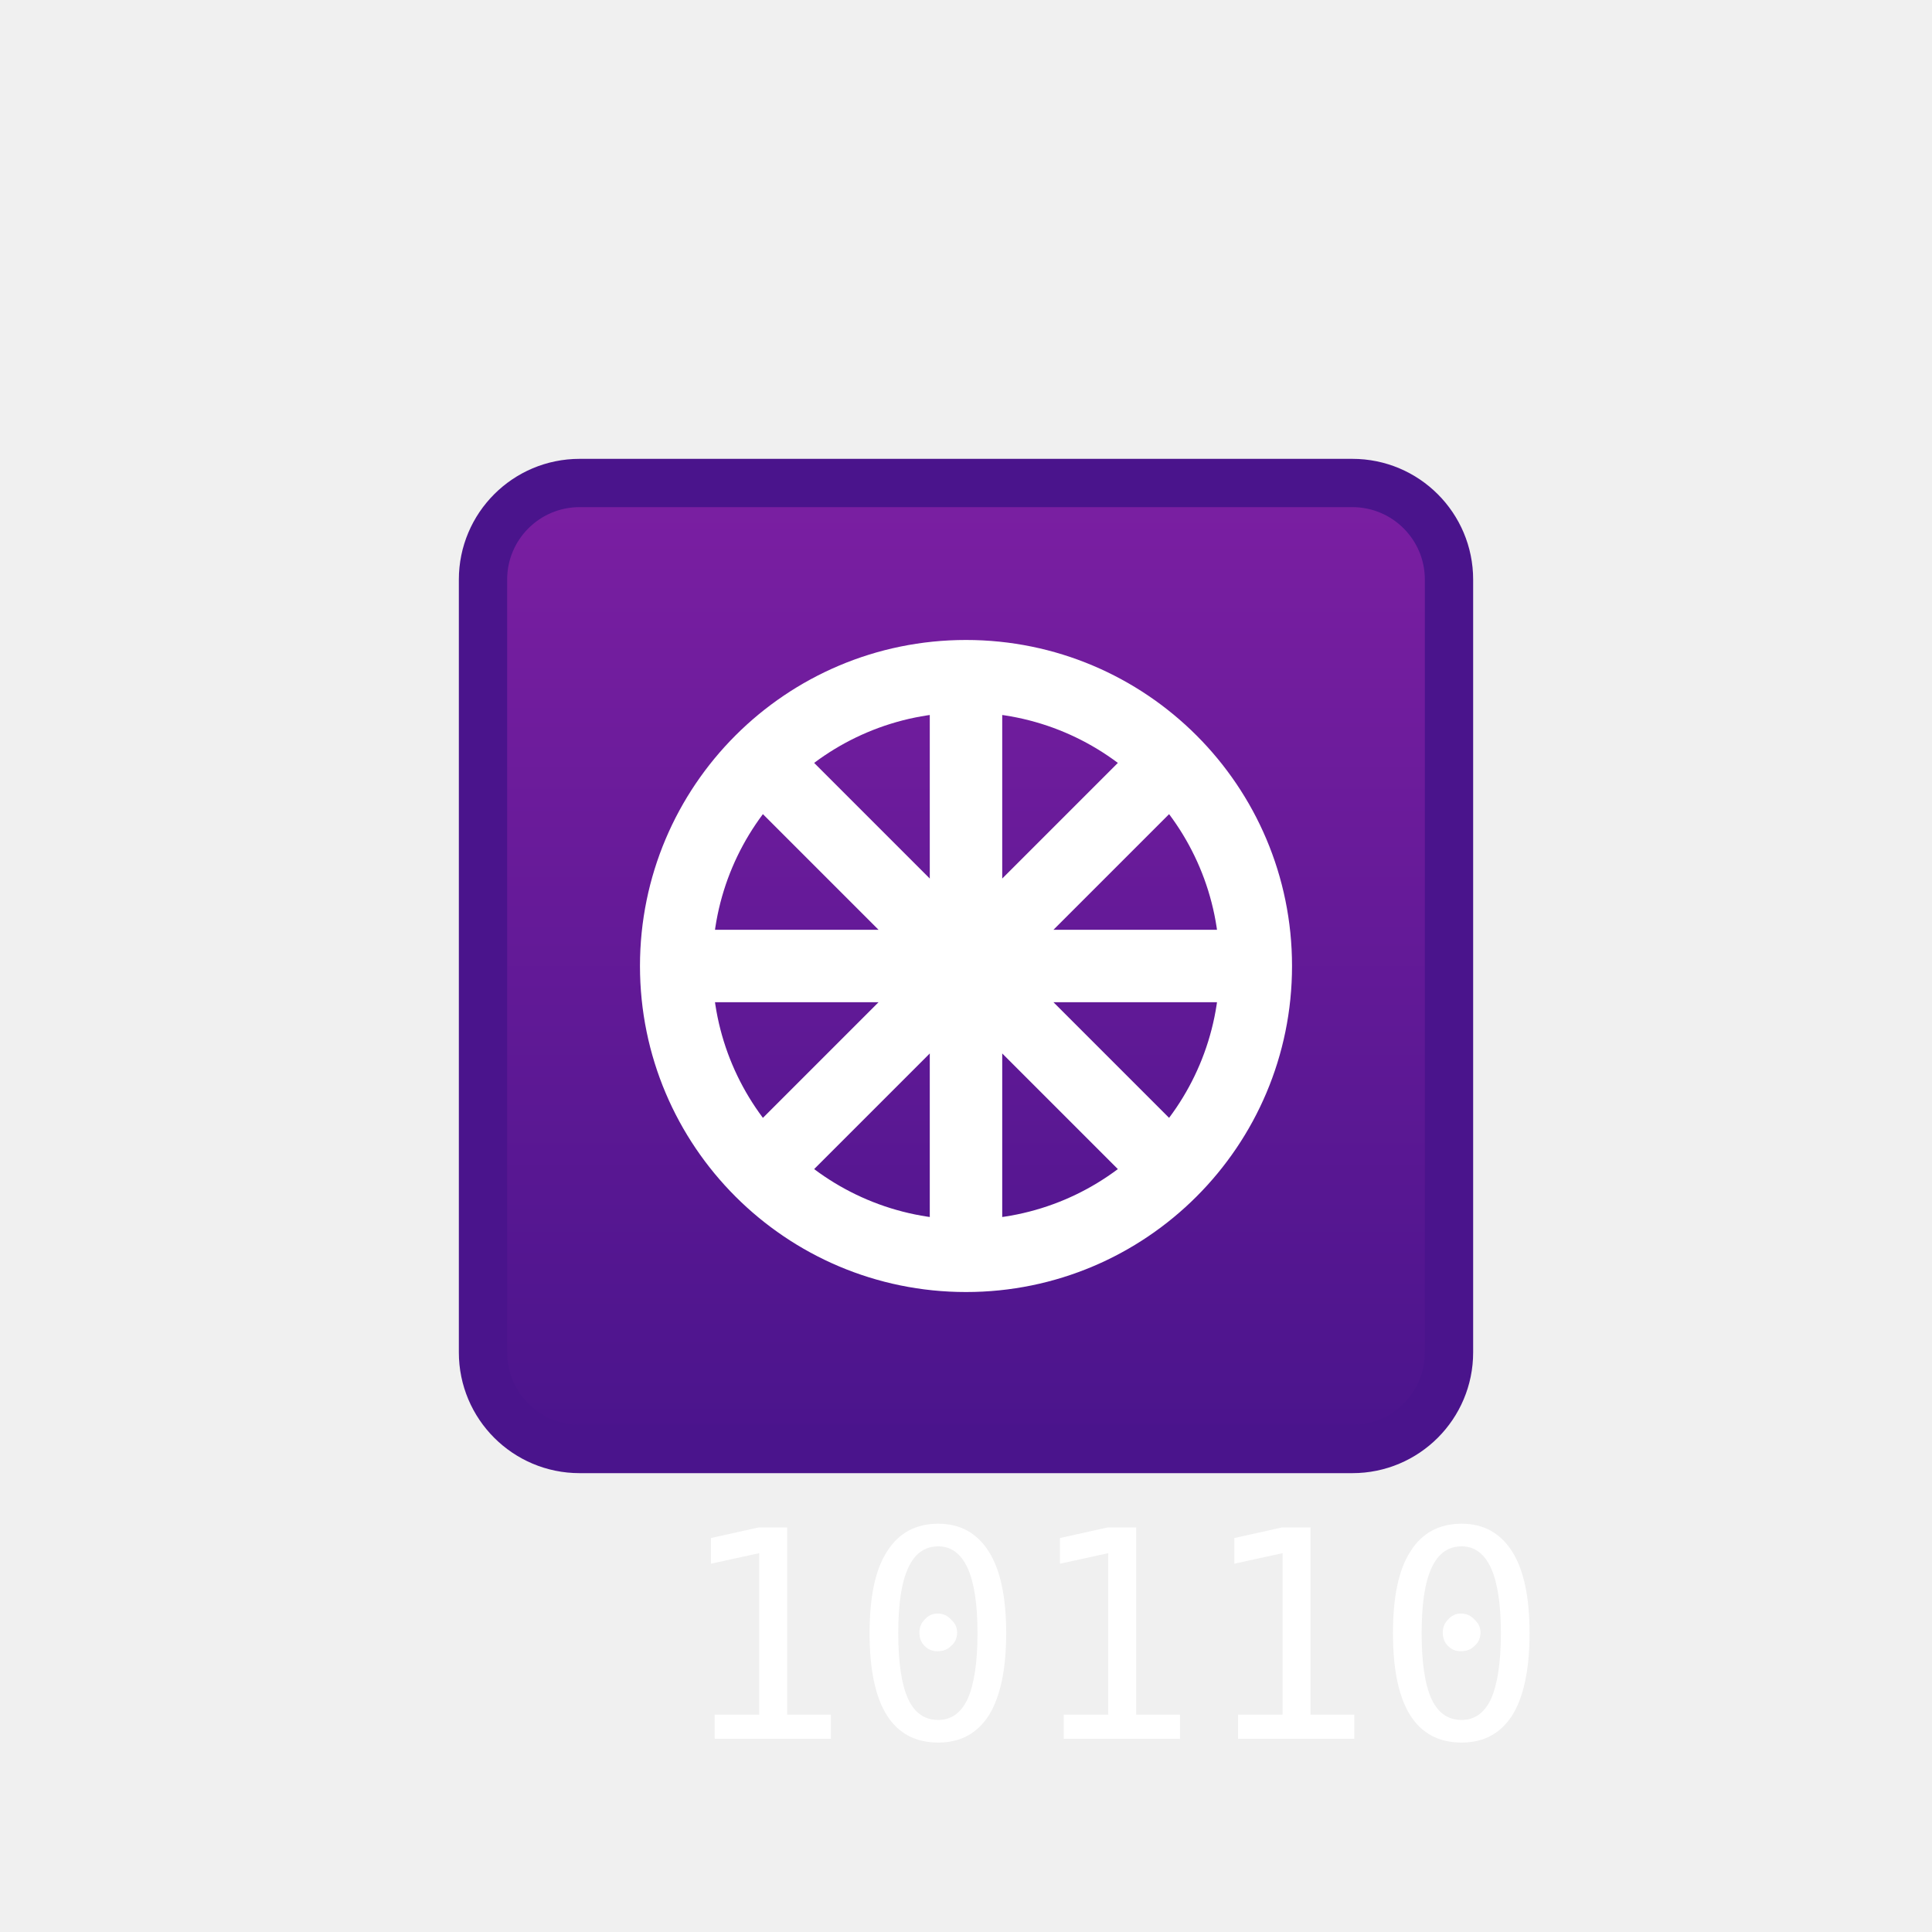
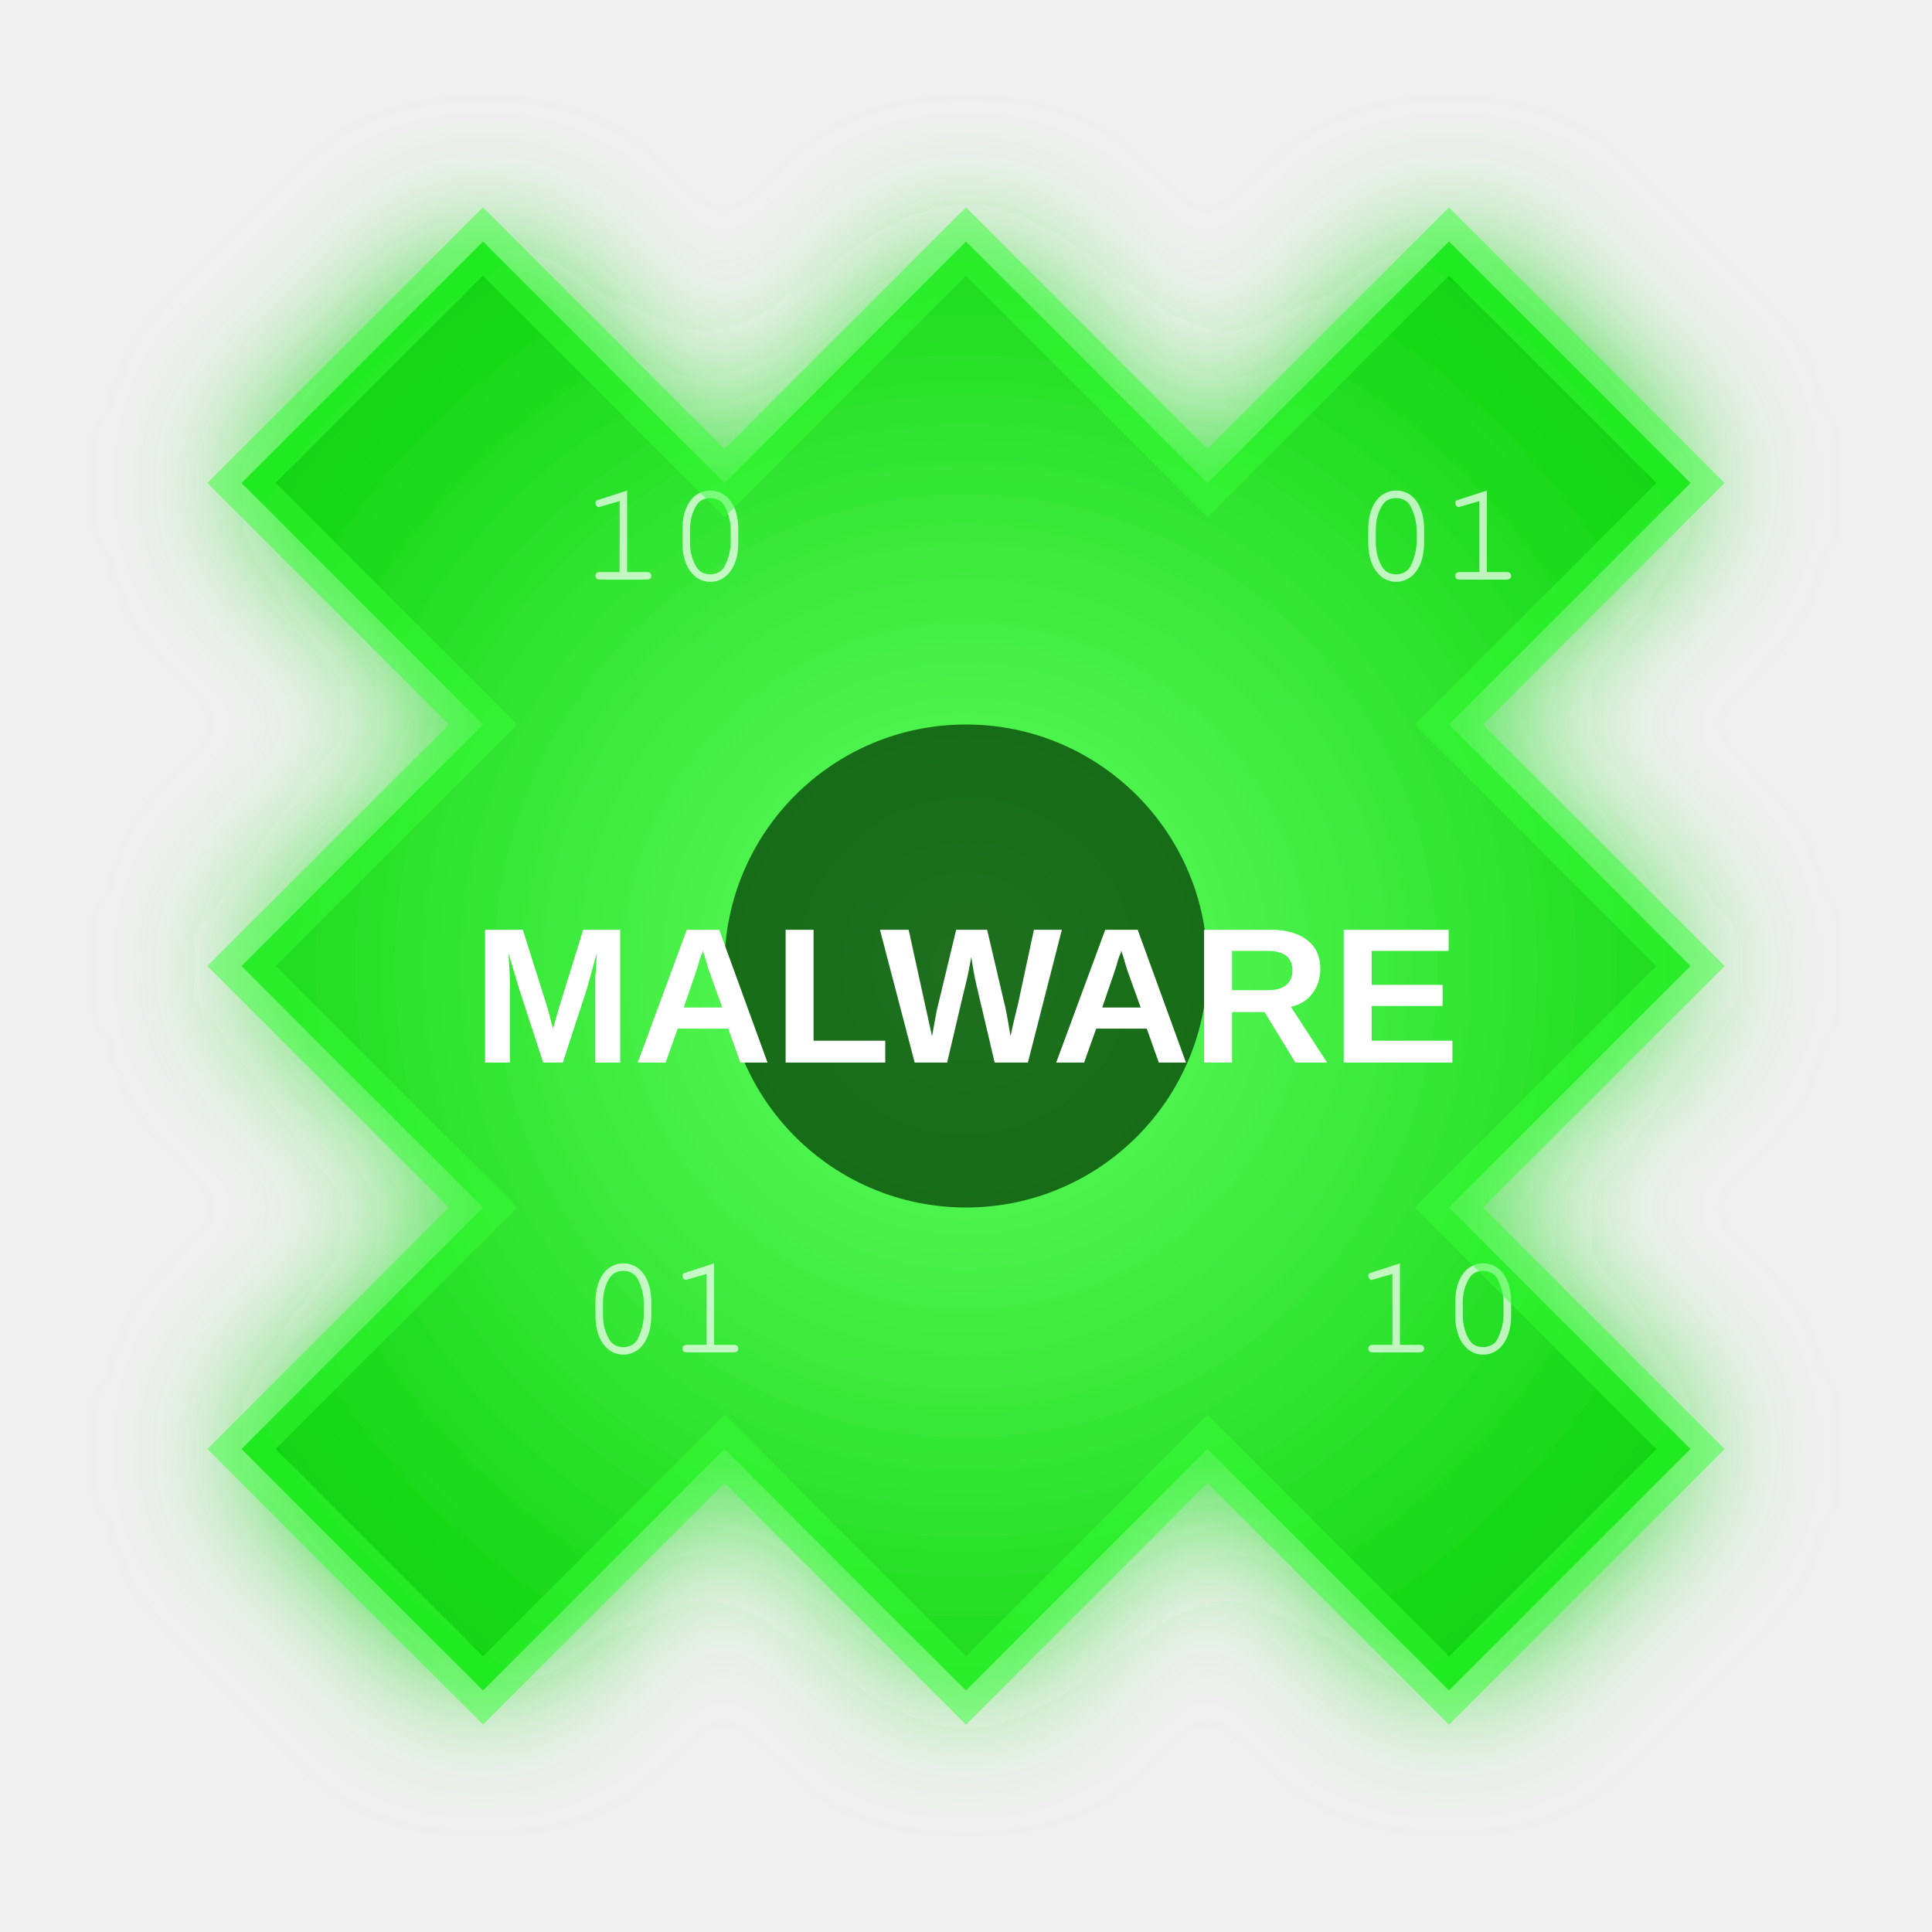
- <svg xmlns="http://www.w3.org/2000/svg" width="40" height="40" viewBox="0 0 40 40">
+ <svg xmlns="http://www.w3.org/2000/svg" width="40px" height="40px" viewBox="0 0 40 40" version="1.1">
  <defs>
-     <linearGradient id="malwareGradient" x1="0%" y1="0%" x2="0%" y2="100%">
-       <stop offset="0%" style="stop-color:#7B1FA2;stop-opacity:1" />
-       <stop offset="100%" style="stop-color:#4A148C;stop-opacity:1" />
-     </linearGradient>
+     <radialGradient id="malwareGradient" cx="50%" cy="50%" r="70%" fx="50%" fy="50%">
+       <stop stop-color="#66FF66" offset="0%" />
+       <stop stop-color="#00CC00" offset="100%" />
+     </radialGradient>
+     <filter id="malwareGlow" x="-50%" y="-50%" width="200%" height="200%">
+       <feGaussianBlur stdDeviation="1.5" result="blur" />
+       <feComposite in="SourceGraphic" in2="blur" operator="over" />
+     </filter>
  </defs>
-   <g>
-     <rect x="10" y="10" width="20" height="20" rx="2" ry="2" fill="url(#malwareGradient)" stroke="#4A148C" stroke-width="1" />
-     <circle cx="20" cy="20" r="6" fill="none" stroke="#FFFFFF" stroke-width="1.5" />
-     <path d="M20,14 L20,26 M14,20 L26,20 M16,16 L24,24 M16,24 L24,16" stroke="#FFFFFF" stroke-width="1.5" />
-     <text x="14" y="36" font-family="monospace" font-size="6" fill="#FFFFFF">10110</text>
+   <g stroke="none" stroke-width="1" fill="none" fill-rule="evenodd">
+     <path d="M20,5 L25,10 L30,5 L35,10 L30,15 L35,20 L30,25 L35,30 L30,35 L25,30 L20,35 L15,30 L10,35 L5,30 L10,25 L5,20 L10,15 L5,10 L10,5 L15,10 Z" fill="url(#malwareGradient)" filter="url(#malwareGlow)" />
+     <circle cx="20" cy="20" r="5" fill="#003300" opacity="0.7" />
+     <text x="20" y="22" font-family="Arial" font-size="4" font-weight="bold" fill="#FFFFFF" text-anchor="middle">MALWARE</text>
+     <text x="12" y="12" font-family="Courier" font-size="3" fill="#FFFFFF" opacity="0.7">10</text>
+     <text x="28" y="12" font-family="Courier" font-size="3" fill="#FFFFFF" opacity="0.7">01</text>
+     <text x="12" y="28" font-family="Courier" font-size="3" fill="#FFFFFF" opacity="0.7">01</text>
+     <text x="28" y="28" font-family="Courier" font-size="3" fill="#FFFFFF" opacity="0.7">10</text>
+     <path d="M20,5 L25,10 L30,5 L35,10 L30,15 L35,20 L30,25 L35,30 L30,35 L25,30 L20,35 L15,30 L10,35 L5,30 L10,25 L5,20 L10,15 L5,10 L10,5 L15,10 Z" stroke="#33FF33" stroke-width="1" fill="none" opacity="0.5">
+       <animate attributeName="stroke-width" from="1" to="3" dur="1.5s" repeatCount="indefinite" />
+       <animate attributeName="opacity" from="0.5" to="0" dur="1.5s" repeatCount="indefinite" />
+     </path>
  </g>
</svg>
